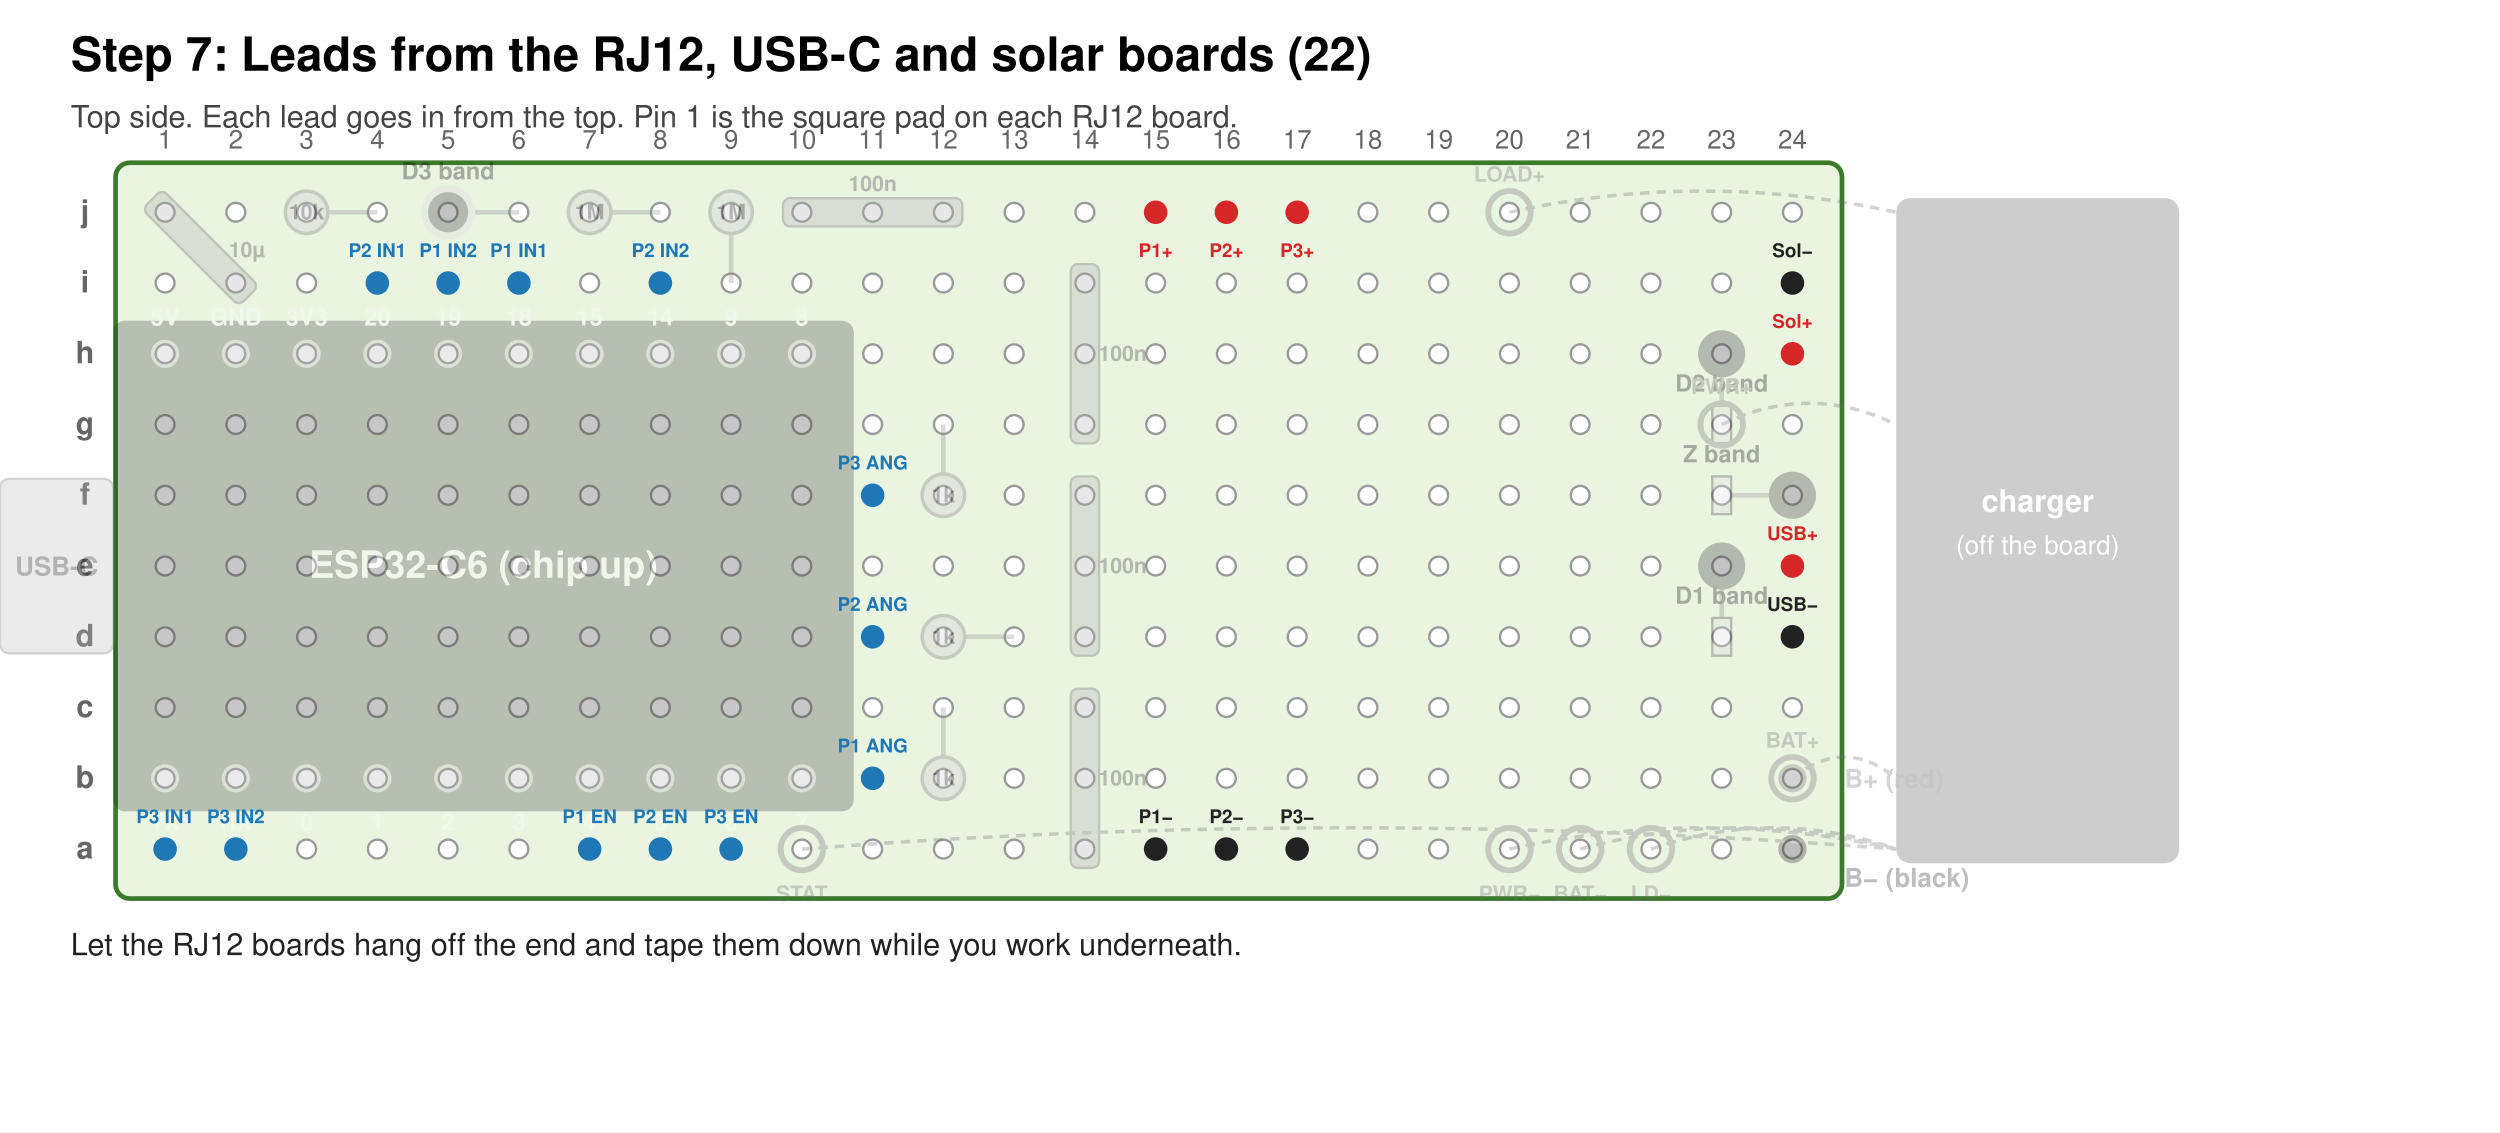
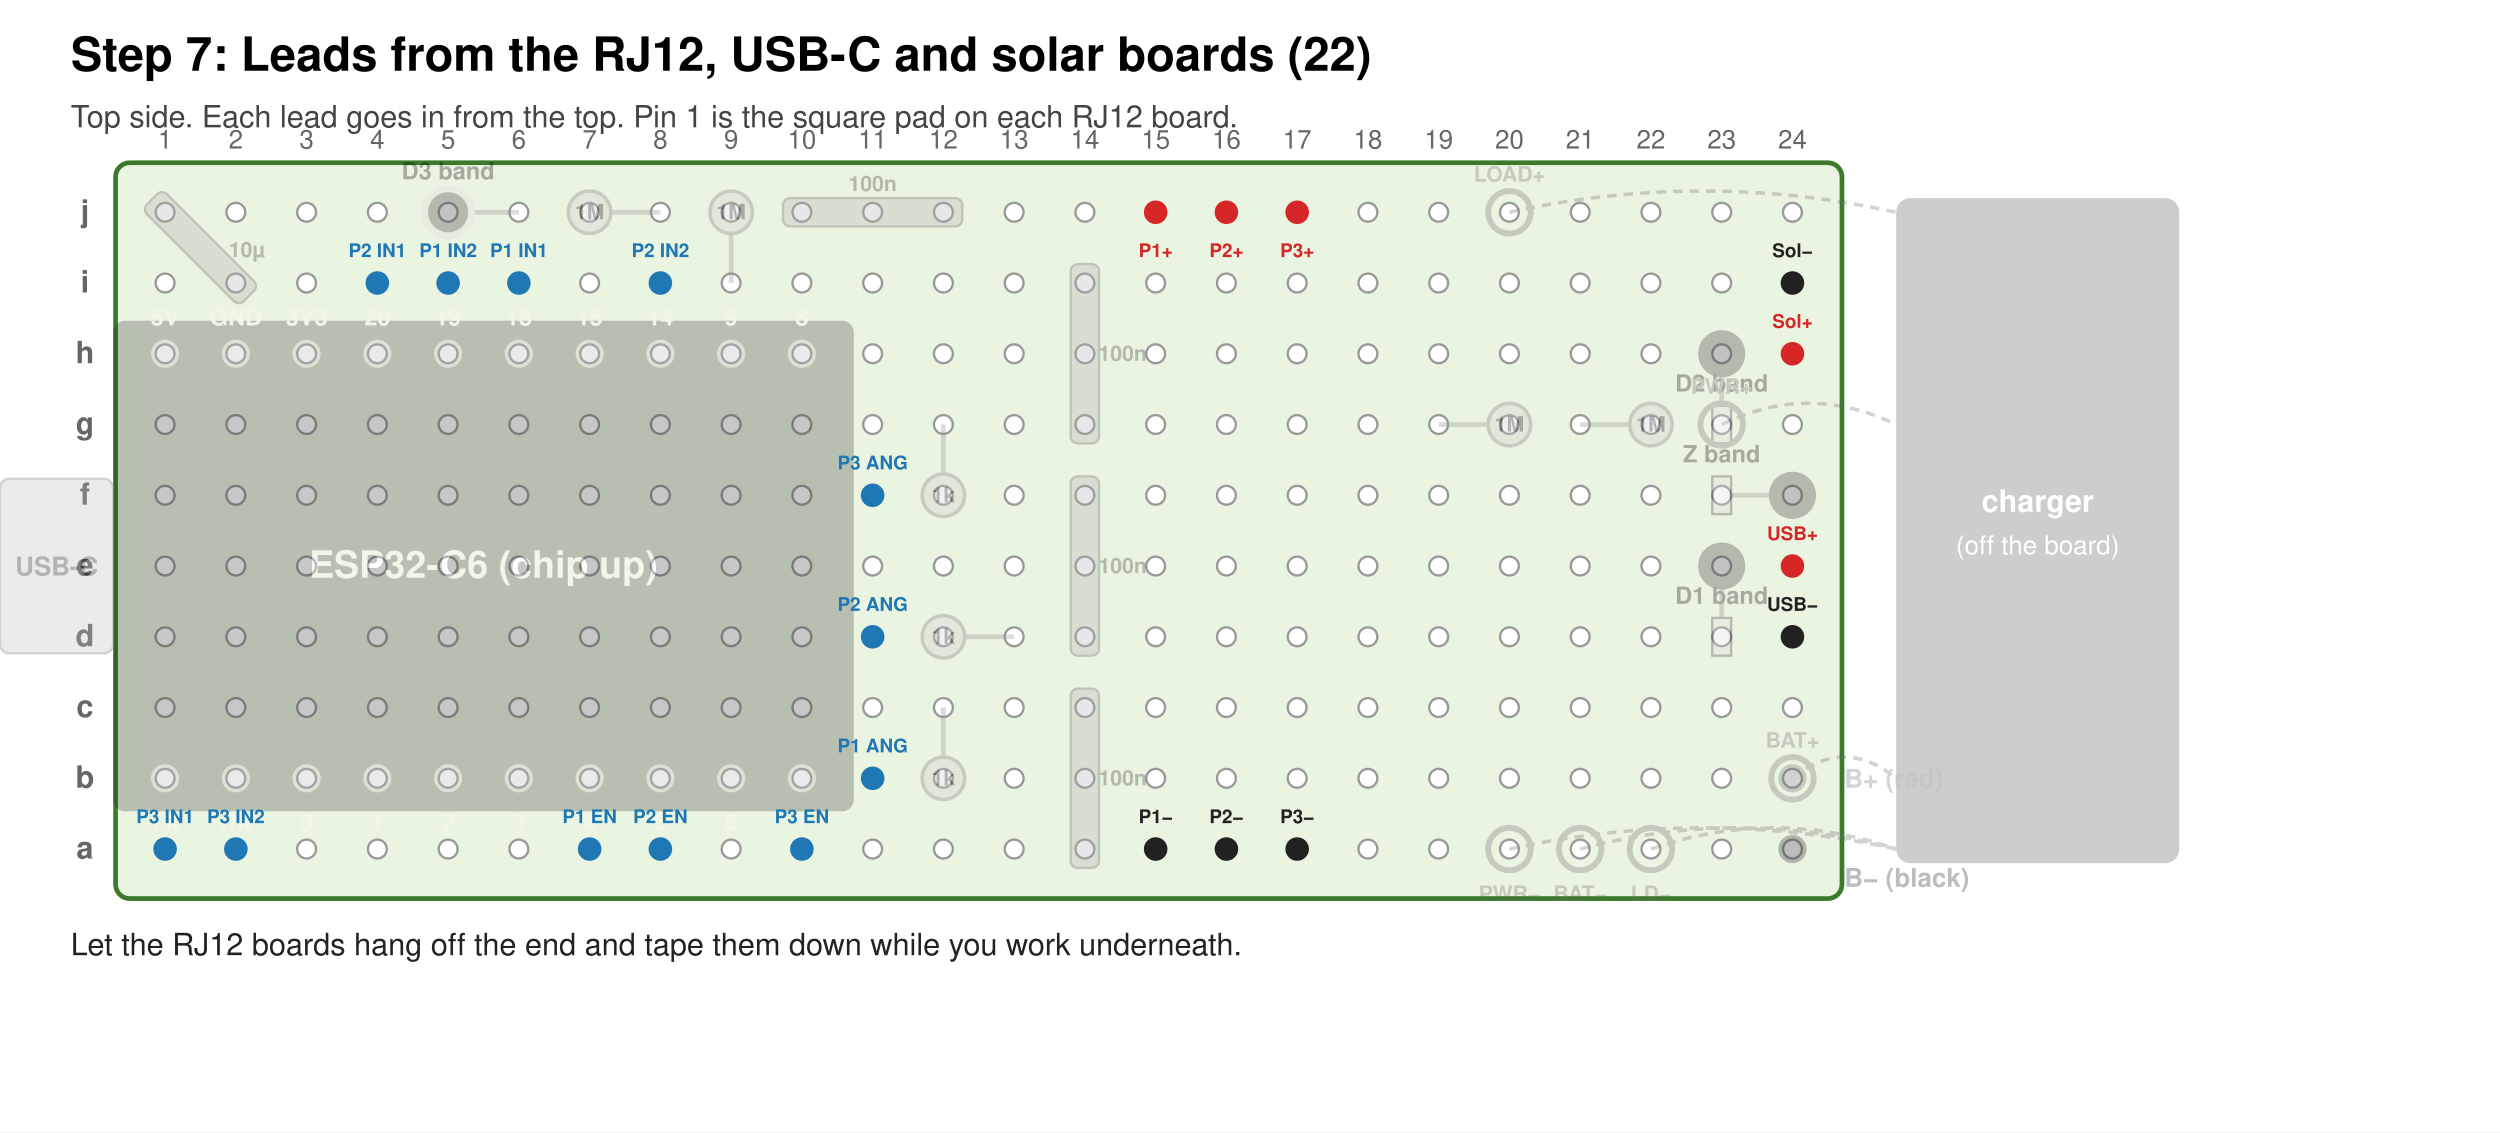
<svg xmlns="http://www.w3.org/2000/svg" width="1060" height="480" font-family="Helvetica,Arial">
  <defs>
    <filter id="mute">
      <feColorMatrix type="saturate" values="0" />
    </filter>
  </defs>
  <rect width="100%" height="100%" fill="#ffffff" />
  <text x="30" y="30" font-size="20" font-weight="bold">Step 7: Leads from the RJ12, USB-C and solar boards (22)</text>
  <text x="30" y="54" font-size="13" fill="#444">Top side. Each lead goes in from the top. Pin 1 is the square pad on each RJ12 board.</text>
  <rect x="49" y="69" width="732" height="312" rx="6" fill="#e9f4e1" stroke="#3a7a2a" stroke-width="2" />
  <text x="70" y="63" font-size="11" fill="#666" text-anchor="middle">1</text>
  <text x="100" y="63" font-size="11" fill="#666" text-anchor="middle">2</text>
  <text x="130" y="63" font-size="11" fill="#666" text-anchor="middle">3</text>
  <text x="160" y="63" font-size="11" fill="#666" text-anchor="middle">4</text>
  <text x="190" y="63" font-size="11" fill="#666" text-anchor="middle">5</text>
  <text x="220" y="63" font-size="11" fill="#666" text-anchor="middle">6</text>
  <text x="250" y="63" font-size="11" fill="#666" text-anchor="middle">7</text>
  <text x="280" y="63" font-size="11" fill="#666" text-anchor="middle">8</text>
  <text x="310" y="63" font-size="11" fill="#666" text-anchor="middle">9</text>
  <text x="340" y="63" font-size="11" fill="#666" text-anchor="middle">10</text>
  <text x="370" y="63" font-size="11" fill="#666" text-anchor="middle">11</text>
  <text x="400" y="63" font-size="11" fill="#666" text-anchor="middle">12</text>
  <text x="430" y="63" font-size="11" fill="#666" text-anchor="middle">13</text>
  <text x="460" y="63" font-size="11" fill="#666" text-anchor="middle">14</text>
  <text x="490" y="63" font-size="11" fill="#666" text-anchor="middle">15</text>
  <text x="520" y="63" font-size="11" fill="#666" text-anchor="middle">16</text>
  <text x="550" y="63" font-size="11" fill="#666" text-anchor="middle">17</text>
  <text x="580" y="63" font-size="11" fill="#666" text-anchor="middle">18</text>
  <text x="610" y="63" font-size="11" fill="#666" text-anchor="middle">19</text>
  <text x="640" y="63" font-size="11" fill="#666" text-anchor="middle">20</text>
  <text x="670" y="63" font-size="11" fill="#666" text-anchor="middle">21</text>
  <text x="700" y="63" font-size="11" fill="#666" text-anchor="middle">22</text>
  <text x="730" y="63" font-size="11" fill="#666" text-anchor="middle">23</text>
  <text x="760" y="63" font-size="11" fill="#666" text-anchor="middle">24</text>
  <text x="36" y="364" font-size="13" font-weight="bold" fill="#666" text-anchor="middle">a</text>
  <text x="36" y="334" font-size="13" font-weight="bold" fill="#666" text-anchor="middle">b</text>
  <text x="36" y="304" font-size="13" font-weight="bold" fill="#666" text-anchor="middle">c</text>
  <text x="36" y="274" font-size="13" font-weight="bold" fill="#666" text-anchor="middle">d</text>
  <text x="36" y="244" font-size="13" font-weight="bold" fill="#666" text-anchor="middle">e</text>
  <text x="36" y="214" font-size="13" font-weight="bold" fill="#666" text-anchor="middle">f</text>
  <text x="36" y="184" font-size="13" font-weight="bold" fill="#666" text-anchor="middle">g</text>
  <text x="36" y="154" font-size="13" font-weight="bold" fill="#666" text-anchor="middle">h</text>
  <text x="36" y="124" font-size="13" font-weight="bold" fill="#666" text-anchor="middle">i</text>
  <text x="36" y="94" font-size="13" font-weight="bold" fill="#666" text-anchor="middle">j</text>
  <circle cx="70" cy="360" r="4" fill="#fff" stroke="#999" />
  <circle cx="70" cy="330" r="4" fill="#fff" stroke="#999" />
  <circle cx="70" cy="300" r="4" fill="#fff" stroke="#999" />
  <circle cx="70" cy="270" r="4" fill="#fff" stroke="#999" />
  <circle cx="70" cy="240" r="4" fill="#fff" stroke="#999" />
  <circle cx="70" cy="210" r="4" fill="#fff" stroke="#999" />
  <circle cx="70" cy="180" r="4" fill="#fff" stroke="#999" />
  <circle cx="70" cy="150" r="4" fill="#fff" stroke="#999" />
  <circle cx="70" cy="120" r="4" fill="#fff" stroke="#999" />
  <circle cx="70" cy="90" r="4" fill="#fff" stroke="#999" />
  <circle cx="100" cy="360" r="4" fill="#fff" stroke="#999" />
  <circle cx="100" cy="330" r="4" fill="#fff" stroke="#999" />
  <circle cx="100" cy="300" r="4" fill="#fff" stroke="#999" />
  <circle cx="100" cy="270" r="4" fill="#fff" stroke="#999" />
  <circle cx="100" cy="240" r="4" fill="#fff" stroke="#999" />
  <circle cx="100" cy="210" r="4" fill="#fff" stroke="#999" />
  <circle cx="100" cy="180" r="4" fill="#fff" stroke="#999" />
  <circle cx="100" cy="150" r="4" fill="#fff" stroke="#999" />
  <circle cx="100" cy="120" r="4" fill="#fff" stroke="#999" />
  <circle cx="100" cy="90" r="4" fill="#fff" stroke="#999" />
  <circle cx="130" cy="360" r="4" fill="#fff" stroke="#999" />
  <circle cx="130" cy="330" r="4" fill="#fff" stroke="#999" />
  <circle cx="130" cy="300" r="4" fill="#fff" stroke="#999" />
  <circle cx="130" cy="270" r="4" fill="#fff" stroke="#999" />
  <circle cx="130" cy="240" r="4" fill="#fff" stroke="#999" />
  <circle cx="130" cy="210" r="4" fill="#fff" stroke="#999" />
  <circle cx="130" cy="180" r="4" fill="#fff" stroke="#999" />
  <circle cx="130" cy="150" r="4" fill="#fff" stroke="#999" />
  <circle cx="130" cy="120" r="4" fill="#fff" stroke="#999" />
  <circle cx="130" cy="90" r="4" fill="#fff" stroke="#999" />
  <circle cx="160" cy="360" r="4" fill="#fff" stroke="#999" />
  <circle cx="160" cy="330" r="4" fill="#fff" stroke="#999" />
  <circle cx="160" cy="300" r="4" fill="#fff" stroke="#999" />
  <circle cx="160" cy="270" r="4" fill="#fff" stroke="#999" />
  <circle cx="160" cy="240" r="4" fill="#fff" stroke="#999" />
  <circle cx="160" cy="210" r="4" fill="#fff" stroke="#999" />
  <circle cx="160" cy="180" r="4" fill="#fff" stroke="#999" />
  <circle cx="160" cy="150" r="4" fill="#fff" stroke="#999" />
  <circle cx="160" cy="120" r="4" fill="#fff" stroke="#999" />
  <circle cx="160" cy="90" r="4" fill="#fff" stroke="#999" />
  <circle cx="190" cy="360" r="4" fill="#fff" stroke="#999" />
  <circle cx="190" cy="330" r="4" fill="#fff" stroke="#999" />
  <circle cx="190" cy="300" r="4" fill="#fff" stroke="#999" />
  <circle cx="190" cy="270" r="4" fill="#fff" stroke="#999" />
  <circle cx="190" cy="240" r="4" fill="#fff" stroke="#999" />
  <circle cx="190" cy="210" r="4" fill="#fff" stroke="#999" />
  <circle cx="190" cy="180" r="4" fill="#fff" stroke="#999" />
  <circle cx="190" cy="150" r="4" fill="#fff" stroke="#999" />
  <circle cx="190" cy="120" r="4" fill="#fff" stroke="#999" />
  <circle cx="190" cy="90" r="4" fill="#fff" stroke="#999" />
  <circle cx="220" cy="360" r="4" fill="#fff" stroke="#999" />
  <circle cx="220" cy="330" r="4" fill="#fff" stroke="#999" />
  <circle cx="220" cy="300" r="4" fill="#fff" stroke="#999" />
  <circle cx="220" cy="270" r="4" fill="#fff" stroke="#999" />
  <circle cx="220" cy="240" r="4" fill="#fff" stroke="#999" />
  <circle cx="220" cy="210" r="4" fill="#fff" stroke="#999" />
  <circle cx="220" cy="180" r="4" fill="#fff" stroke="#999" />
  <circle cx="220" cy="150" r="4" fill="#fff" stroke="#999" />
  <circle cx="220" cy="120" r="4" fill="#fff" stroke="#999" />
  <circle cx="220" cy="90" r="4" fill="#fff" stroke="#999" />
  <circle cx="250" cy="360" r="4" fill="#fff" stroke="#999" />
  <circle cx="250" cy="330" r="4" fill="#fff" stroke="#999" />
  <circle cx="250" cy="300" r="4" fill="#fff" stroke="#999" />
  <circle cx="250" cy="270" r="4" fill="#fff" stroke="#999" />
  <circle cx="250" cy="240" r="4" fill="#fff" stroke="#999" />
  <circle cx="250" cy="210" r="4" fill="#fff" stroke="#999" />
  <circle cx="250" cy="180" r="4" fill="#fff" stroke="#999" />
  <circle cx="250" cy="150" r="4" fill="#fff" stroke="#999" />
  <circle cx="250" cy="120" r="4" fill="#fff" stroke="#999" />
  <circle cx="250" cy="90" r="4" fill="#fff" stroke="#999" />
  <circle cx="280" cy="360" r="4" fill="#fff" stroke="#999" />
  <circle cx="280" cy="330" r="4" fill="#fff" stroke="#999" />
  <circle cx="280" cy="300" r="4" fill="#fff" stroke="#999" />
  <circle cx="280" cy="270" r="4" fill="#fff" stroke="#999" />
  <circle cx="280" cy="240" r="4" fill="#fff" stroke="#999" />
  <circle cx="280" cy="210" r="4" fill="#fff" stroke="#999" />
  <circle cx="280" cy="180" r="4" fill="#fff" stroke="#999" />
  <circle cx="280" cy="150" r="4" fill="#fff" stroke="#999" />
  <circle cx="280" cy="120" r="4" fill="#fff" stroke="#999" />
  <circle cx="280" cy="90" r="4" fill="#fff" stroke="#999" />
  <circle cx="310" cy="360" r="4" fill="#fff" stroke="#999" />
  <circle cx="310" cy="330" r="4" fill="#fff" stroke="#999" />
  <circle cx="310" cy="300" r="4" fill="#fff" stroke="#999" />
  <circle cx="310" cy="270" r="4" fill="#fff" stroke="#999" />
  <circle cx="310" cy="240" r="4" fill="#fff" stroke="#999" />
  <circle cx="310" cy="210" r="4" fill="#fff" stroke="#999" />
  <circle cx="310" cy="180" r="4" fill="#fff" stroke="#999" />
  <circle cx="310" cy="150" r="4" fill="#fff" stroke="#999" />
  <circle cx="310" cy="120" r="4" fill="#fff" stroke="#999" />
  <circle cx="310" cy="90" r="4" fill="#fff" stroke="#999" />
  <circle cx="340" cy="360" r="4" fill="#fff" stroke="#999" />
  <circle cx="340" cy="330" r="4" fill="#fff" stroke="#999" />
  <circle cx="340" cy="300" r="4" fill="#fff" stroke="#999" />
  <circle cx="340" cy="270" r="4" fill="#fff" stroke="#999" />
  <circle cx="340" cy="240" r="4" fill="#fff" stroke="#999" />
  <circle cx="340" cy="210" r="4" fill="#fff" stroke="#999" />
  <circle cx="340" cy="180" r="4" fill="#fff" stroke="#999" />
  <circle cx="340" cy="150" r="4" fill="#fff" stroke="#999" />
  <circle cx="340" cy="120" r="4" fill="#fff" stroke="#999" />
  <circle cx="340" cy="90" r="4" fill="#fff" stroke="#999" />
  <circle cx="370" cy="360" r="4" fill="#fff" stroke="#999" />
  <circle cx="370" cy="330" r="4" fill="#fff" stroke="#999" />
  <circle cx="370" cy="300" r="4" fill="#fff" stroke="#999" />
  <circle cx="370" cy="270" r="4" fill="#fff" stroke="#999" />
  <circle cx="370" cy="240" r="4" fill="#fff" stroke="#999" />
  <circle cx="370" cy="210" r="4" fill="#fff" stroke="#999" />
  <circle cx="370" cy="180" r="4" fill="#fff" stroke="#999" />
  <circle cx="370" cy="150" r="4" fill="#fff" stroke="#999" />
  <circle cx="370" cy="120" r="4" fill="#fff" stroke="#999" />
  <circle cx="370" cy="90" r="4" fill="#fff" stroke="#999" />
  <circle cx="400" cy="360" r="4" fill="#fff" stroke="#999" />
  <circle cx="400" cy="330" r="4" fill="#fff" stroke="#999" />
  <circle cx="400" cy="300" r="4" fill="#fff" stroke="#999" />
  <circle cx="400" cy="270" r="4" fill="#fff" stroke="#999" />
  <circle cx="400" cy="240" r="4" fill="#fff" stroke="#999" />
  <circle cx="400" cy="210" r="4" fill="#fff" stroke="#999" />
  <circle cx="400" cy="180" r="4" fill="#fff" stroke="#999" />
  <circle cx="400" cy="150" r="4" fill="#fff" stroke="#999" />
  <circle cx="400" cy="120" r="4" fill="#fff" stroke="#999" />
  <circle cx="400" cy="90" r="4" fill="#fff" stroke="#999" />
  <circle cx="430" cy="360" r="4" fill="#fff" stroke="#999" />
  <circle cx="430" cy="330" r="4" fill="#fff" stroke="#999" />
  <circle cx="430" cy="300" r="4" fill="#fff" stroke="#999" />
  <circle cx="430" cy="270" r="4" fill="#fff" stroke="#999" />
  <circle cx="430" cy="240" r="4" fill="#fff" stroke="#999" />
  <circle cx="430" cy="210" r="4" fill="#fff" stroke="#999" />
  <circle cx="430" cy="180" r="4" fill="#fff" stroke="#999" />
  <circle cx="430" cy="150" r="4" fill="#fff" stroke="#999" />
  <circle cx="430" cy="120" r="4" fill="#fff" stroke="#999" />
  <circle cx="430" cy="90" r="4" fill="#fff" stroke="#999" />
  <circle cx="460" cy="360" r="4" fill="#fff" stroke="#999" />
  <circle cx="460" cy="330" r="4" fill="#fff" stroke="#999" />
  <circle cx="460" cy="300" r="4" fill="#fff" stroke="#999" />
  <circle cx="460" cy="270" r="4" fill="#fff" stroke="#999" />
  <circle cx="460" cy="240" r="4" fill="#fff" stroke="#999" />
  <circle cx="460" cy="210" r="4" fill="#fff" stroke="#999" />
  <circle cx="460" cy="180" r="4" fill="#fff" stroke="#999" />
  <circle cx="460" cy="150" r="4" fill="#fff" stroke="#999" />
  <circle cx="460" cy="120" r="4" fill="#fff" stroke="#999" />
  <circle cx="460" cy="90" r="4" fill="#fff" stroke="#999" />
  <circle cx="490" cy="360" r="4" fill="#fff" stroke="#999" />
  <circle cx="490" cy="330" r="4" fill="#fff" stroke="#999" />
  <circle cx="490" cy="300" r="4" fill="#fff" stroke="#999" />
  <circle cx="490" cy="270" r="4" fill="#fff" stroke="#999" />
  <circle cx="490" cy="240" r="4" fill="#fff" stroke="#999" />
  <circle cx="490" cy="210" r="4" fill="#fff" stroke="#999" />
  <circle cx="490" cy="180" r="4" fill="#fff" stroke="#999" />
  <circle cx="490" cy="150" r="4" fill="#fff" stroke="#999" />
  <circle cx="490" cy="120" r="4" fill="#fff" stroke="#999" />
  <circle cx="490" cy="90" r="4" fill="#fff" stroke="#999" />
  <circle cx="520" cy="360" r="4" fill="#fff" stroke="#999" />
  <circle cx="520" cy="330" r="4" fill="#fff" stroke="#999" />
  <circle cx="520" cy="300" r="4" fill="#fff" stroke="#999" />
  <circle cx="520" cy="270" r="4" fill="#fff" stroke="#999" />
  <circle cx="520" cy="240" r="4" fill="#fff" stroke="#999" />
  <circle cx="520" cy="210" r="4" fill="#fff" stroke="#999" />
  <circle cx="520" cy="180" r="4" fill="#fff" stroke="#999" />
  <circle cx="520" cy="150" r="4" fill="#fff" stroke="#999" />
  <circle cx="520" cy="120" r="4" fill="#fff" stroke="#999" />
  <circle cx="520" cy="90" r="4" fill="#fff" stroke="#999" />
  <circle cx="550" cy="360" r="4" fill="#fff" stroke="#999" />
  <circle cx="550" cy="330" r="4" fill="#fff" stroke="#999" />
  <circle cx="550" cy="300" r="4" fill="#fff" stroke="#999" />
  <circle cx="550" cy="270" r="4" fill="#fff" stroke="#999" />
  <circle cx="550" cy="240" r="4" fill="#fff" stroke="#999" />
  <circle cx="550" cy="210" r="4" fill="#fff" stroke="#999" />
  <circle cx="550" cy="180" r="4" fill="#fff" stroke="#999" />
  <circle cx="550" cy="150" r="4" fill="#fff" stroke="#999" />
  <circle cx="550" cy="120" r="4" fill="#fff" stroke="#999" />
  <circle cx="550" cy="90" r="4" fill="#fff" stroke="#999" />
  <circle cx="580" cy="360" r="4" fill="#fff" stroke="#999" />
  <circle cx="580" cy="330" r="4" fill="#fff" stroke="#999" />
  <circle cx="580" cy="300" r="4" fill="#fff" stroke="#999" />
  <circle cx="580" cy="270" r="4" fill="#fff" stroke="#999" />
  <circle cx="580" cy="240" r="4" fill="#fff" stroke="#999" />
  <circle cx="580" cy="210" r="4" fill="#fff" stroke="#999" />
  <circle cx="580" cy="180" r="4" fill="#fff" stroke="#999" />
  <circle cx="580" cy="150" r="4" fill="#fff" stroke="#999" />
  <circle cx="580" cy="120" r="4" fill="#fff" stroke="#999" />
  <circle cx="580" cy="90" r="4" fill="#fff" stroke="#999" />
  <circle cx="610" cy="360" r="4" fill="#fff" stroke="#999" />
  <circle cx="610" cy="330" r="4" fill="#fff" stroke="#999" />
  <circle cx="610" cy="300" r="4" fill="#fff" stroke="#999" />
  <circle cx="610" cy="270" r="4" fill="#fff" stroke="#999" />
  <circle cx="610" cy="240" r="4" fill="#fff" stroke="#999" />
  <circle cx="610" cy="210" r="4" fill="#fff" stroke="#999" />
  <circle cx="610" cy="180" r="4" fill="#fff" stroke="#999" />
  <circle cx="610" cy="150" r="4" fill="#fff" stroke="#999" />
  <circle cx="610" cy="120" r="4" fill="#fff" stroke="#999" />
  <circle cx="610" cy="90" r="4" fill="#fff" stroke="#999" />
  <circle cx="640" cy="360" r="4" fill="#fff" stroke="#999" />
  <circle cx="640" cy="330" r="4" fill="#fff" stroke="#999" />
  <circle cx="640" cy="300" r="4" fill="#fff" stroke="#999" />
  <circle cx="640" cy="270" r="4" fill="#fff" stroke="#999" />
  <circle cx="640" cy="240" r="4" fill="#fff" stroke="#999" />
  <circle cx="640" cy="210" r="4" fill="#fff" stroke="#999" />
  <circle cx="640" cy="180" r="4" fill="#fff" stroke="#999" />
  <circle cx="640" cy="150" r="4" fill="#fff" stroke="#999" />
  <circle cx="640" cy="120" r="4" fill="#fff" stroke="#999" />
  <circle cx="640" cy="90" r="4" fill="#fff" stroke="#999" />
  <circle cx="670" cy="360" r="4" fill="#fff" stroke="#999" />
  <circle cx="670" cy="330" r="4" fill="#fff" stroke="#999" />
  <circle cx="670" cy="300" r="4" fill="#fff" stroke="#999" />
  <circle cx="670" cy="270" r="4" fill="#fff" stroke="#999" />
  <circle cx="670" cy="240" r="4" fill="#fff" stroke="#999" />
  <circle cx="670" cy="210" r="4" fill="#fff" stroke="#999" />
  <circle cx="670" cy="180" r="4" fill="#fff" stroke="#999" />
  <circle cx="670" cy="150" r="4" fill="#fff" stroke="#999" />
  <circle cx="670" cy="120" r="4" fill="#fff" stroke="#999" />
  <circle cx="670" cy="90" r="4" fill="#fff" stroke="#999" />
  <circle cx="700" cy="360" r="4" fill="#fff" stroke="#999" />
  <circle cx="700" cy="330" r="4" fill="#fff" stroke="#999" />
  <circle cx="700" cy="300" r="4" fill="#fff" stroke="#999" />
  <circle cx="700" cy="270" r="4" fill="#fff" stroke="#999" />
  <circle cx="700" cy="240" r="4" fill="#fff" stroke="#999" />
  <circle cx="700" cy="210" r="4" fill="#fff" stroke="#999" />
  <circle cx="700" cy="180" r="4" fill="#fff" stroke="#999" />
  <circle cx="700" cy="150" r="4" fill="#fff" stroke="#999" />
  <circle cx="700" cy="120" r="4" fill="#fff" stroke="#999" />
  <circle cx="700" cy="90" r="4" fill="#fff" stroke="#999" />
  <circle cx="730" cy="360" r="4" fill="#fff" stroke="#999" />
  <circle cx="730" cy="330" r="4" fill="#fff" stroke="#999" />
  <circle cx="730" cy="300" r="4" fill="#fff" stroke="#999" />
  <circle cx="730" cy="270" r="4" fill="#fff" stroke="#999" />
  <circle cx="730" cy="240" r="4" fill="#fff" stroke="#999" />
  <circle cx="730" cy="210" r="4" fill="#fff" stroke="#999" />
  <circle cx="730" cy="180" r="4" fill="#fff" stroke="#999" />
  <circle cx="730" cy="150" r="4" fill="#fff" stroke="#999" />
  <circle cx="730" cy="120" r="4" fill="#fff" stroke="#999" />
  <circle cx="730" cy="90" r="4" fill="#fff" stroke="#999" />
  <circle cx="760" cy="360" r="4" fill="#fff" stroke="#999" />
  <circle cx="760" cy="330" r="4" fill="#fff" stroke="#999" />
  <circle cx="760" cy="300" r="4" fill="#fff" stroke="#999" />
  <circle cx="760" cy="270" r="4" fill="#fff" stroke="#999" />
  <circle cx="760" cy="240" r="4" fill="#fff" stroke="#999" />
  <circle cx="760" cy="210" r="4" fill="#fff" stroke="#999" />
  <circle cx="760" cy="180" r="4" fill="#fff" stroke="#999" />
  <circle cx="760" cy="150" r="4" fill="#fff" stroke="#999" />
  <circle cx="760" cy="120" r="4" fill="#fff" stroke="#999" />
  <circle cx="760" cy="90" r="4" fill="#fff" stroke="#999" />
  <g filter="url(#mute)" opacity="0.3">
    <rect x="48" y="136" width="314" height="208" rx="5" fill="#1b1b1b" opacity="0.85" />
    <rect x="0" y="203" width="48" height="74" rx="4" fill="#bbb" stroke="#666" />
    <text x="24" y="244" font-size="11" text-anchor="middle" font-weight="bold">USB-C</text>
    <circle cx="70" cy="330" r="6" fill="#e0b040" />
    <text x="70" y="352" font-size="10" fill="#fff" text-anchor="middle" font-weight="bold">TX</text>
    <circle cx="100" cy="330" r="6" fill="#e0b040" />
    <text x="100" y="352" font-size="10" fill="#fff" text-anchor="middle" font-weight="bold">RX</text>
    <circle cx="130" cy="330" r="6" fill="#e0b040" />
    <text x="130" y="352" font-size="10" fill="#fff" text-anchor="middle" font-weight="bold">0</text>
    <circle cx="160" cy="330" r="6" fill="#e0b040" />
    <text x="160" y="352" font-size="10" fill="#fff" text-anchor="middle" font-weight="bold">1</text>
    <circle cx="190" cy="330" r="6" fill="#e0b040" />
    <text x="190" y="352" font-size="10" fill="#fff" text-anchor="middle" font-weight="bold">2</text>
    <circle cx="220" cy="330" r="6" fill="#e0b040" />
    <text x="220" y="352" font-size="10" fill="#fff" text-anchor="middle" font-weight="bold">3</text>
    <circle cx="250" cy="330" r="6" fill="#e0b040" />
    <text x="250" y="352" font-size="10" fill="#fff" text-anchor="middle" font-weight="bold">4</text>
    <circle cx="280" cy="330" r="6" fill="#e0b040" />
    <text x="280" y="352" font-size="10" fill="#fff" text-anchor="middle" font-weight="bold">5</text>
    <circle cx="310" cy="330" r="6" fill="#e0b040" />
    <text x="310" y="352" font-size="10" fill="#fff" text-anchor="middle" font-weight="bold">6</text>
    <circle cx="340" cy="330" r="6" fill="#e0b040" />
    <text x="340" y="352" font-size="10" fill="#fff" text-anchor="middle" font-weight="bold">7</text>
    <circle cx="70" cy="150" r="6" fill="#e0b040" />
    <text x="70" y="138" font-size="10" fill="#fff" text-anchor="middle" font-weight="bold">5V</text>
    <circle cx="100" cy="150" r="6" fill="#e0b040" />
    <text x="100" y="138" font-size="10" fill="#fff" text-anchor="middle" font-weight="bold">GND</text>
    <circle cx="130" cy="150" r="6" fill="#e0b040" />
    <text x="130" y="138" font-size="10" fill="#fff" text-anchor="middle" font-weight="bold">3V3</text>
    <circle cx="160" cy="150" r="6" fill="#e0b040" />
    <text x="160" y="138" font-size="10" fill="#fff" text-anchor="middle" font-weight="bold">20</text>
    <circle cx="190" cy="150" r="6" fill="#e0b040" />
    <text x="190" y="138" font-size="10" fill="#fff" text-anchor="middle" font-weight="bold">19</text>
    <circle cx="220" cy="150" r="6" fill="#e0b040" />
    <text x="220" y="138" font-size="10" fill="#fff" text-anchor="middle" font-weight="bold">18</text>
    <circle cx="250" cy="150" r="6" fill="#e0b040" />
    <text x="250" y="138" font-size="10" fill="#fff" text-anchor="middle" font-weight="bold">15</text>
    <circle cx="280" cy="150" r="6" fill="#e0b040" />
    <text x="280" y="138" font-size="10" fill="#fff" text-anchor="middle" font-weight="bold">14</text>
    <circle cx="310" cy="150" r="6" fill="#e0b040" />
    <text x="310" y="138" font-size="10" fill="#fff" text-anchor="middle" font-weight="bold">9</text>
    <circle cx="340" cy="150" r="6" fill="#e0b040" />
    <text x="340" y="138" font-size="10" fill="#fff" text-anchor="middle" font-weight="bold">8</text>
    <text x="205" y="245" font-size="16" fill="#fff" text-anchor="middle" font-weight="bold">ESP32-C6 (chip up)</text>
-     <line x1="130" y1="90" x2="160" y2="90" stroke="#888" stroke-width="2" />
-     <circle cx="130" cy="90" r="9" fill="#e8c88a" stroke="#8a6a2a" stroke-width="1.5" />
-     <text x="130" y="93" font-size="9" text-anchor="middle" font-weight="bold">10k</text>
    <line x1="250" y1="90" x2="280" y2="90" stroke="#888" stroke-width="2" />
    <circle cx="250" cy="90" r="9" fill="#e8c88a" stroke="#8a6a2a" stroke-width="1.5" />
    <text x="250" y="93" font-size="9" text-anchor="middle" font-weight="bold">1M</text>
    <line x1="310" y1="90" x2="310" y2="120" stroke="#888" stroke-width="2" />
    <circle cx="310" cy="90" r="9" fill="#e8c88a" stroke="#8a6a2a" stroke-width="1.5" />
    <text x="310" y="93" font-size="9" text-anchor="middle" font-weight="bold">1M</text>
+     <line x1="700" y1="180" x2="670" y2="180" stroke="#888" stroke-width="2" />
+     <circle cx="700" cy="180" r="9" fill="#e8c88a" stroke="#8a6a2a" stroke-width="1.5" />
+     <text x="700" y="183" font-size="9" text-anchor="middle" font-weight="bold">1M</text>
+     <line x1="640" y1="180" x2="610" y2="180" stroke="#888" stroke-width="2" />
+     <circle cx="640" cy="180" r="9" fill="#e8c88a" stroke="#8a6a2a" stroke-width="1.5" />
+     <text x="640" y="183" font-size="9" text-anchor="middle" font-weight="bold">1M</text>
    <line x1="400" y1="330" x2="400" y2="300" stroke="#888" stroke-width="2" />
    <circle cx="400" cy="330" r="9" fill="#e8c88a" stroke="#8a6a2a" stroke-width="1.5" />
    <text x="400" y="333" font-size="9" text-anchor="middle" font-weight="bold">1k</text>
    <line x1="400" y1="270" x2="430" y2="270" stroke="#888" stroke-width="2" />
    <circle cx="400" cy="270" r="9" fill="#e8c88a" stroke="#8a6a2a" stroke-width="1.5" />
    <text x="400" y="273" font-size="9" text-anchor="middle" font-weight="bold">1k</text>
    <line x1="400" y1="210" x2="400" y2="180" stroke="#888" stroke-width="2" />
    <circle cx="400" cy="210" r="9" fill="#e8c88a" stroke="#8a6a2a" stroke-width="1.5" />
    <text x="400" y="213" font-size="9" text-anchor="middle" font-weight="bold">1k</text>
    <line x1="190" y1="90" x2="220" y2="90" stroke="#888" stroke-width="2" />
    <circle cx="190" cy="90" r="10" fill="#333" />
    <circle cx="190" cy="90" r="10" fill="none" stroke="#ddd" stroke-width="3" />
    <text x="190" y="76" font-size="10" fill="#000" text-anchor="middle" font-weight="bold">D3 band</text>
    <line x1="730" y1="240" x2="730" y2="270" stroke="#888" stroke-width="2" />
    <circle cx="730" cy="240" r="10" fill="#333" />
    <rect x="726" y="262" width="8" height="16" fill="#ddd" stroke="#333" />
    <text x="730" y="256" font-size="10" fill="#000" text-anchor="middle" font-weight="bold">D1 band</text>
    <line x1="730" y1="150" x2="730" y2="180" stroke="#888" stroke-width="2" />
    <circle cx="730" cy="150" r="10" fill="#333" />
    <rect x="726" y="172" width="8" height="16" fill="#ddd" stroke="#333" />
    <text x="730" y="166" font-size="10" fill="#000" text-anchor="middle" font-weight="bold">D2 band</text>
    <line x1="760" y1="210" x2="730" y2="210" stroke="#888" stroke-width="2" />
    <circle cx="760" cy="210" r="10" fill="#333" />
    <rect x="726" y="202" width="8" height="16" fill="#ddd" stroke="#333" />
    <text x="730" y="196" font-size="10" fill="#000" text-anchor="middle" font-weight="bold">Z band</text>
    <rect x="56" y="99" width="58" height="12" rx="3" fill="#7fb2e5" stroke="#2a5a8a" transform="rotate(45.0 85 105)" />
    <text x="97" y="109" font-size="9" fill="#0b2e55" font-weight="bold">10µ</text>
    <rect x="332" y="84" width="76" height="12" rx="3" fill="#7fb2e5" stroke="#2a5a8a" />
    <text x="370" y="81" font-size="9" text-anchor="middle" fill="#0b2e55" font-weight="bold">100n</text>
    <rect x="454" y="292" width="12" height="76" rx="3" fill="#7fb2e5" stroke="#2a5a8a" />
    <text x="476" y="333" font-size="9" text-anchor="middle" fill="#0b2e55" font-weight="bold">100n</text>
    <rect x="454" y="202" width="12" height="76" rx="3" fill="#7fb2e5" stroke="#2a5a8a" />
    <text x="476" y="243" font-size="9" text-anchor="middle" fill="#0b2e55" font-weight="bold">100n</text>
    <rect x="454" y="112" width="12" height="76" rx="3" fill="#7fb2e5" stroke="#2a5a8a" />
    <text x="476" y="153" font-size="9" text-anchor="middle" fill="#0b2e55" font-weight="bold">100n</text>
    <circle cx="760" cy="360" r="6" fill="#222" />
    <text x="782" y="376" font-size="11" fill="#222" text-anchor="start" font-weight="bold">B− (black)</text>
    <circle cx="760" cy="330" r="6" fill="#d62728" />
    <text x="782" y="334" font-size="11" fill="#d62728" text-anchor="start" font-weight="bold">B+ (red)</text>
    <rect x="804" y="84" width="120" height="282" rx="6" fill="#3b3b3b" opacity="0.85" />
    <text x="864" y="217" font-size="13" fill="#fff" text-anchor="middle" font-weight="bold">charger</text>
    <text x="864" y="235" font-size="11" fill="#fff" text-anchor="middle">(off the board)</text>
    <circle cx="730" cy="180" r="9" fill="none" stroke="#0a7a3a" stroke-width="2.5" />
    <path d="M730 180 Q767 162 804 180" fill="none" stroke="#0a7a3a" stroke-width="1.5" stroke-dasharray="4,3" />
    <text x="730" y="167" font-size="9" fill="#0a7a3a" text-anchor="middle" font-weight="bold">PWR+</text>
    <circle cx="640" cy="360" r="9" fill="none" stroke="#0a7a3a" stroke-width="2.5" />
    <path d="M640 360 Q722 342 804 360" fill="none" stroke="#0a7a3a" stroke-width="1.5" stroke-dasharray="4,3" />
    <text x="640" y="382" font-size="9" fill="#0a7a3a" text-anchor="middle" font-weight="bold">PWR−</text>
    <circle cx="760" cy="330" r="9" fill="none" stroke="#0a7a3a" stroke-width="2.5" />
    <path d="M760 330 Q782 312 804 330" fill="none" stroke="#0a7a3a" stroke-width="1.5" stroke-dasharray="4,3" />
    <text x="760" y="317" font-size="9" fill="#0a7a3a" text-anchor="middle" font-weight="bold">BAT+</text>
    <circle cx="670" cy="360" r="9" fill="none" stroke="#0a7a3a" stroke-width="2.5" />
    <path d="M670 360 Q737 342 804 360" fill="none" stroke="#0a7a3a" stroke-width="1.5" stroke-dasharray="4,3" />
    <text x="670" y="382" font-size="9" fill="#0a7a3a" text-anchor="middle" font-weight="bold">BAT−</text>
    <circle cx="640" cy="90" r="9" fill="none" stroke="#0a7a3a" stroke-width="2.5" />
    <path d="M640 90 Q722 72 804 90" fill="none" stroke="#0a7a3a" stroke-width="1.5" stroke-dasharray="4,3" />
    <text x="640" y="77" font-size="9" fill="#0a7a3a" text-anchor="middle" font-weight="bold">LOAD+</text>
    <circle cx="700" cy="360" r="9" fill="none" stroke="#0a7a3a" stroke-width="2.5" />
    <path d="M700 360 Q752 342 804 360" fill="none" stroke="#0a7a3a" stroke-width="1.5" stroke-dasharray="4,3" />
    <text x="700" y="382" font-size="9" fill="#0a7a3a" text-anchor="middle" font-weight="bold">LD−</text>
-     <circle cx="340" cy="360" r="9" fill="none" stroke="#0a7a3a" stroke-width="2.5" />
-     <path d="M340 360 Q572 342 804 360" fill="none" stroke="#0a7a3a" stroke-width="1.5" stroke-dasharray="4,3" />
-     <text x="340" y="382" font-size="9" fill="#0a7a3a" text-anchor="middle" font-weight="bold">STAT</text>
  </g>
  <circle cx="70" cy="360" r="5" fill="#1f77b4" />
  <text x="70" y="349" font-size="8" fill="#1f77b4" text-anchor="middle" font-weight="bold">P3 IN1</text>
  <circle cx="100" cy="360" r="5" fill="#1f77b4" />
  <text x="100" y="349" font-size="8" fill="#1f77b4" text-anchor="middle" font-weight="bold">P3 IN2</text>
  <circle cx="220" cy="120" r="5" fill="#1f77b4" />
  <text x="220" y="109" font-size="8" fill="#1f77b4" text-anchor="middle" font-weight="bold">P1 IN1</text>
  <circle cx="190" cy="120" r="5" fill="#1f77b4" />
  <text x="190" y="109" font-size="8" fill="#1f77b4" text-anchor="middle" font-weight="bold">P1 IN2</text>
  <circle cx="160" cy="120" r="5" fill="#1f77b4" />
  <text x="160" y="109" font-size="8" fill="#1f77b4" text-anchor="middle" font-weight="bold">P2 IN1</text>
  <circle cx="280" cy="120" r="5" fill="#1f77b4" />
  <text x="280" y="109" font-size="8" fill="#1f77b4" text-anchor="middle" font-weight="bold">P2 IN2</text>
  <circle cx="250" cy="360" r="5" fill="#1f77b4" />
  <text x="250" y="349" font-size="8" fill="#1f77b4" text-anchor="middle" font-weight="bold">P1 EN</text>
  <circle cx="280" cy="360" r="5" fill="#1f77b4" />
  <text x="280" y="349" font-size="8" fill="#1f77b4" text-anchor="middle" font-weight="bold">P2 EN</text>
-   <circle cx="310" cy="360" r="5" fill="#1f77b4" />
-   <text x="310" y="349" font-size="8" fill="#1f77b4" text-anchor="middle" font-weight="bold">P3 EN</text>
+   <circle cx="340" cy="360" r="5" fill="#1f77b4" />
+   <text x="340" y="349" font-size="8" fill="#1f77b4" text-anchor="middle" font-weight="bold">P3 EN</text>
  <circle cx="370" cy="330" r="5" fill="#1f77b4" />
  <text x="370" y="319" font-size="8" fill="#1f77b4" text-anchor="middle" font-weight="bold">P1 ANG</text>
  <circle cx="370" cy="270" r="5" fill="#1f77b4" />
  <text x="370" y="259" font-size="8" fill="#1f77b4" text-anchor="middle" font-weight="bold">P2 ANG</text>
  <circle cx="370" cy="210" r="5" fill="#1f77b4" />
  <text x="370" y="199" font-size="8" fill="#1f77b4" text-anchor="middle" font-weight="bold">P3 ANG</text>
  <circle cx="490" cy="90" r="5" fill="#d62728" />
  <text x="490" y="109" font-size="8" fill="#d62728" text-anchor="middle" font-weight="bold">P1+</text>
  <circle cx="520" cy="90" r="5" fill="#d62728" />
  <text x="520" y="109" font-size="8" fill="#d62728" text-anchor="middle" font-weight="bold">P2+</text>
  <circle cx="550" cy="90" r="5" fill="#d62728" />
  <text x="550" y="109" font-size="8" fill="#d62728" text-anchor="middle" font-weight="bold">P3+</text>
  <circle cx="490" cy="360" r="5" fill="#222222" />
  <text x="490" y="349" font-size="8" fill="#222222" text-anchor="middle" font-weight="bold">P1−</text>
  <circle cx="520" cy="360" r="5" fill="#222222" />
  <text x="520" y="349" font-size="8" fill="#222222" text-anchor="middle" font-weight="bold">P2−</text>
  <circle cx="550" cy="360" r="5" fill="#222222" />
  <text x="550" y="349" font-size="8" fill="#222222" text-anchor="middle" font-weight="bold">P3−</text>
  <circle cx="760" cy="270" r="5" fill="#222222" />
  <text x="760" y="259" font-size="8" fill="#222222" text-anchor="middle" font-weight="bold">USB−</text>
  <circle cx="760" cy="240" r="5" fill="#d62728" />
  <text x="760" y="229" font-size="8" fill="#d62728" text-anchor="middle" font-weight="bold">USB+</text>
  <circle cx="760" cy="150" r="5" fill="#d62728" />
  <text x="760" y="139" font-size="8" fill="#d62728" text-anchor="middle" font-weight="bold">Sol+</text>
  <circle cx="760" cy="120" r="5" fill="#222222" />
  <text x="760" y="109" font-size="8" fill="#222222" text-anchor="middle" font-weight="bold">Sol−</text>
  <text x="30" y="405" font-size="13" fill="#222">Let the RJ12 boards hang off the end and tape them down while you work underneath.</text>
</svg>
